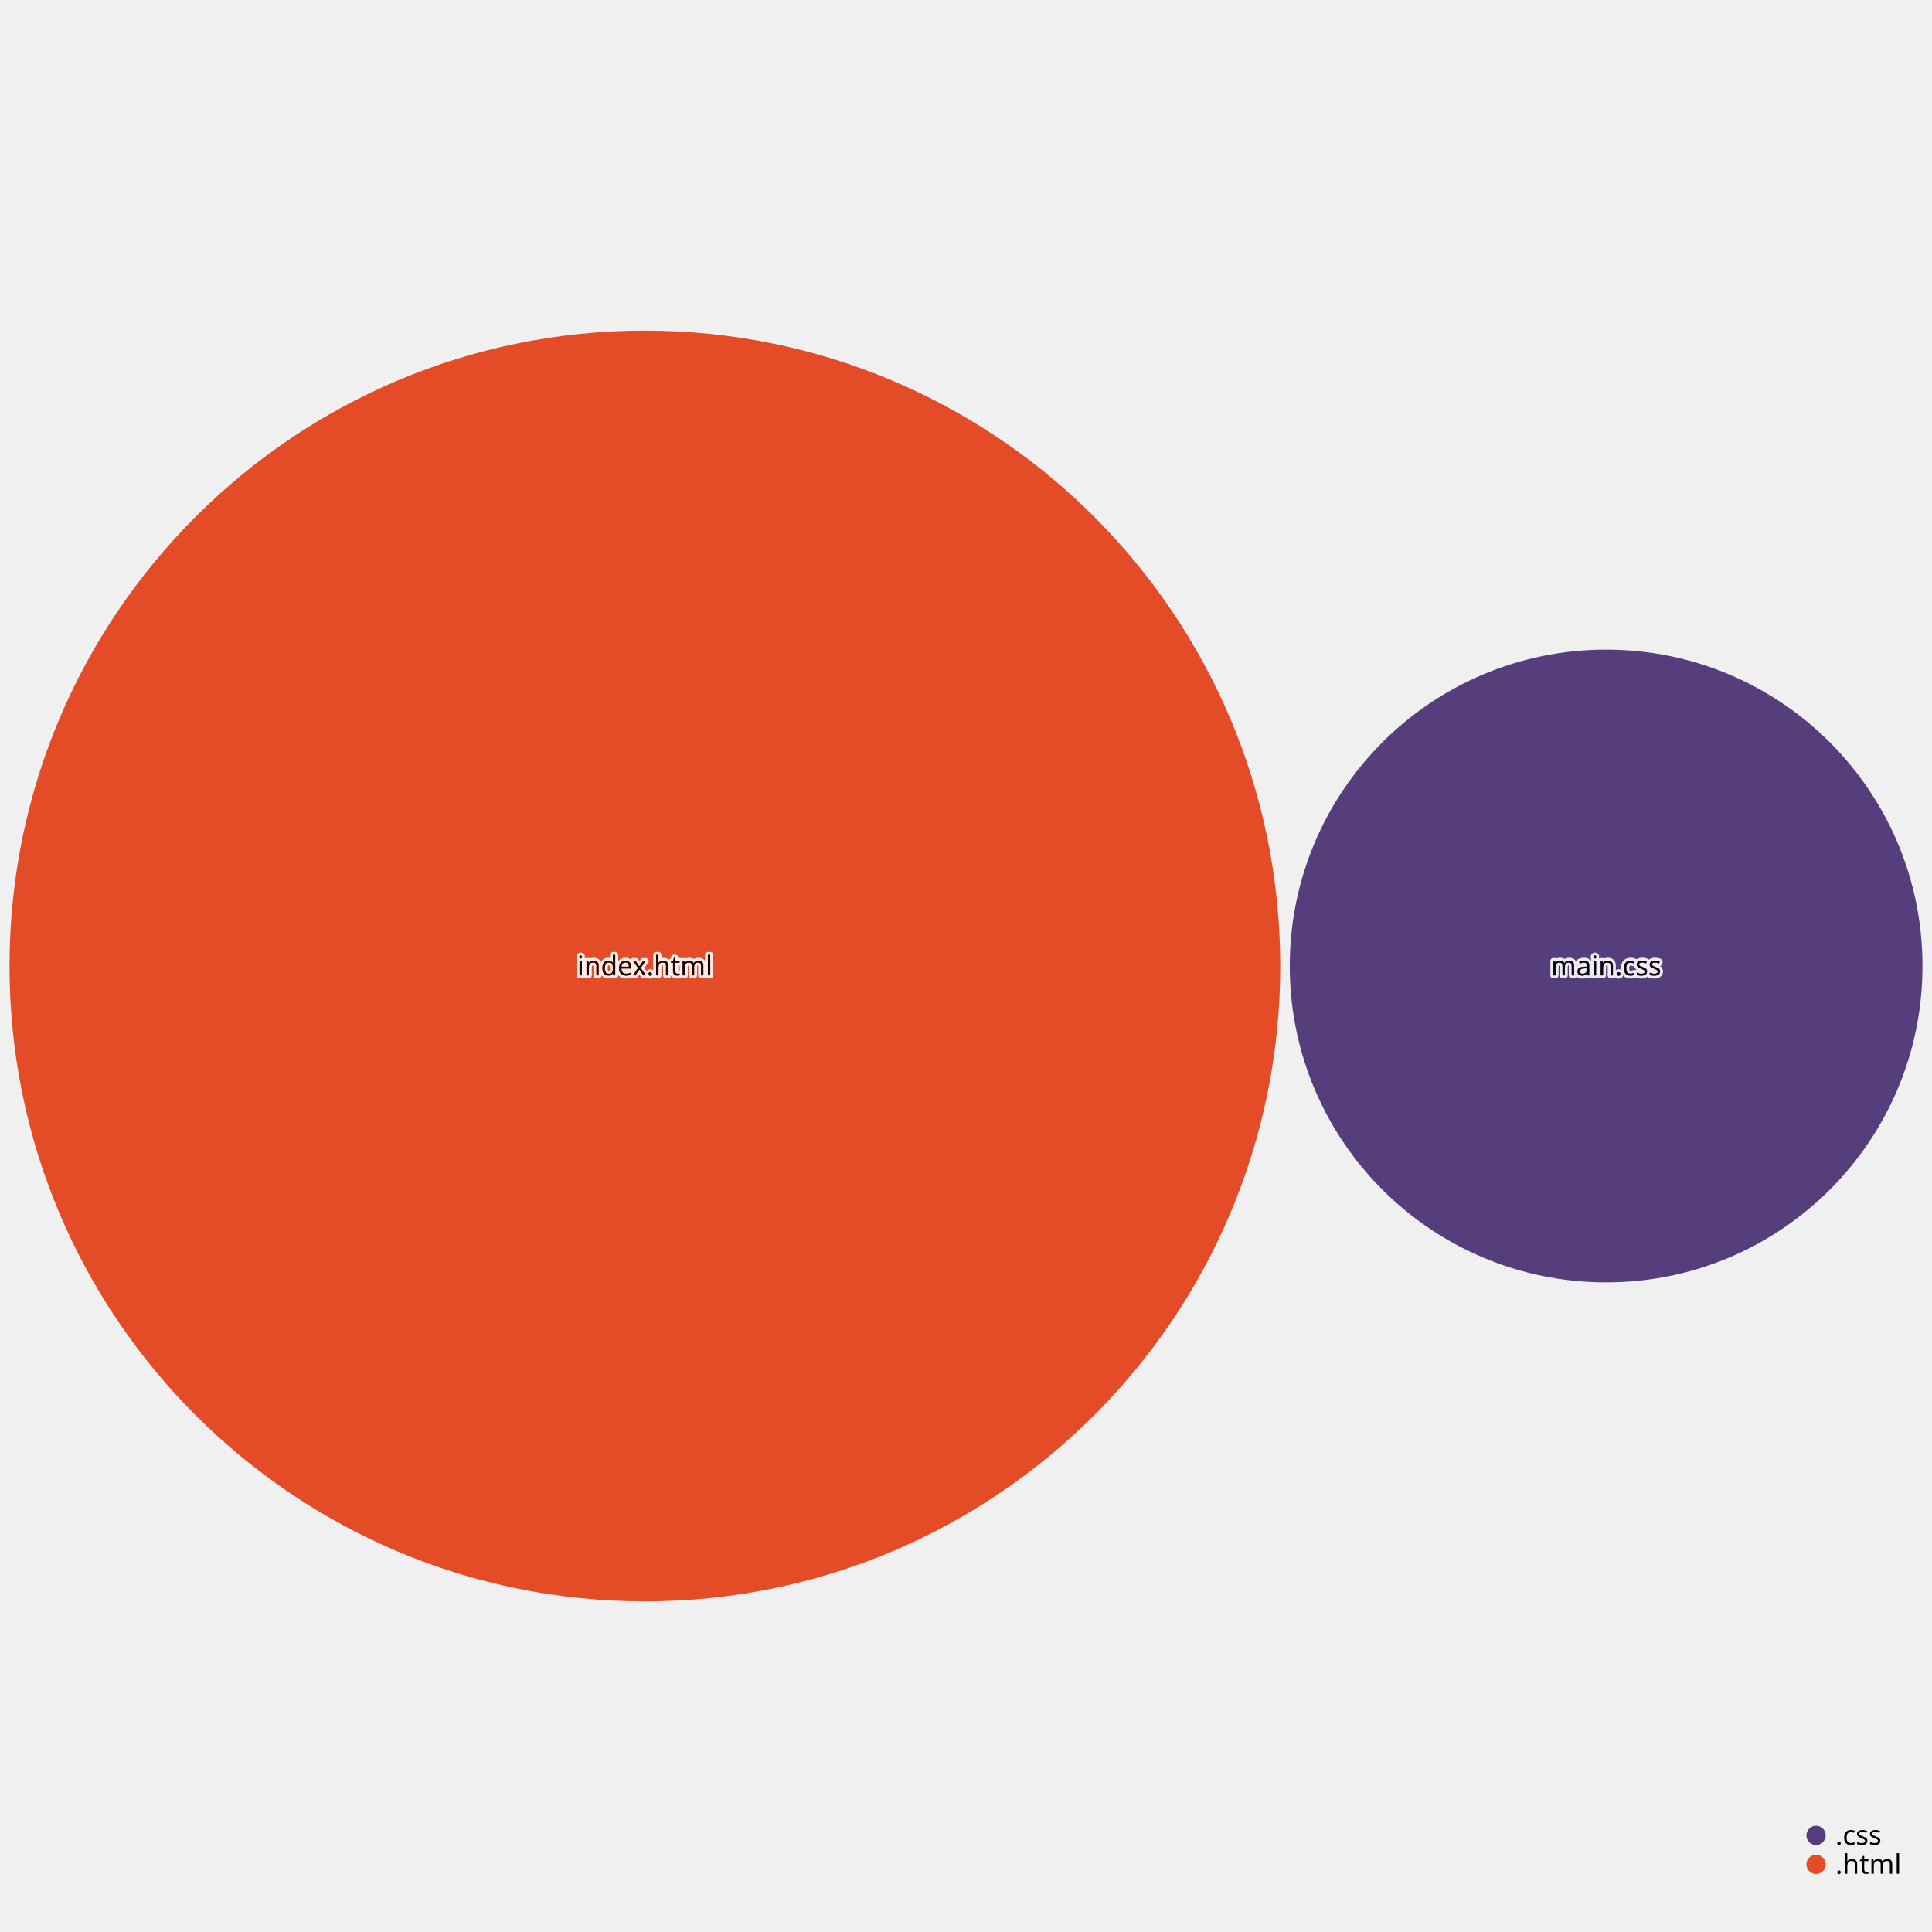
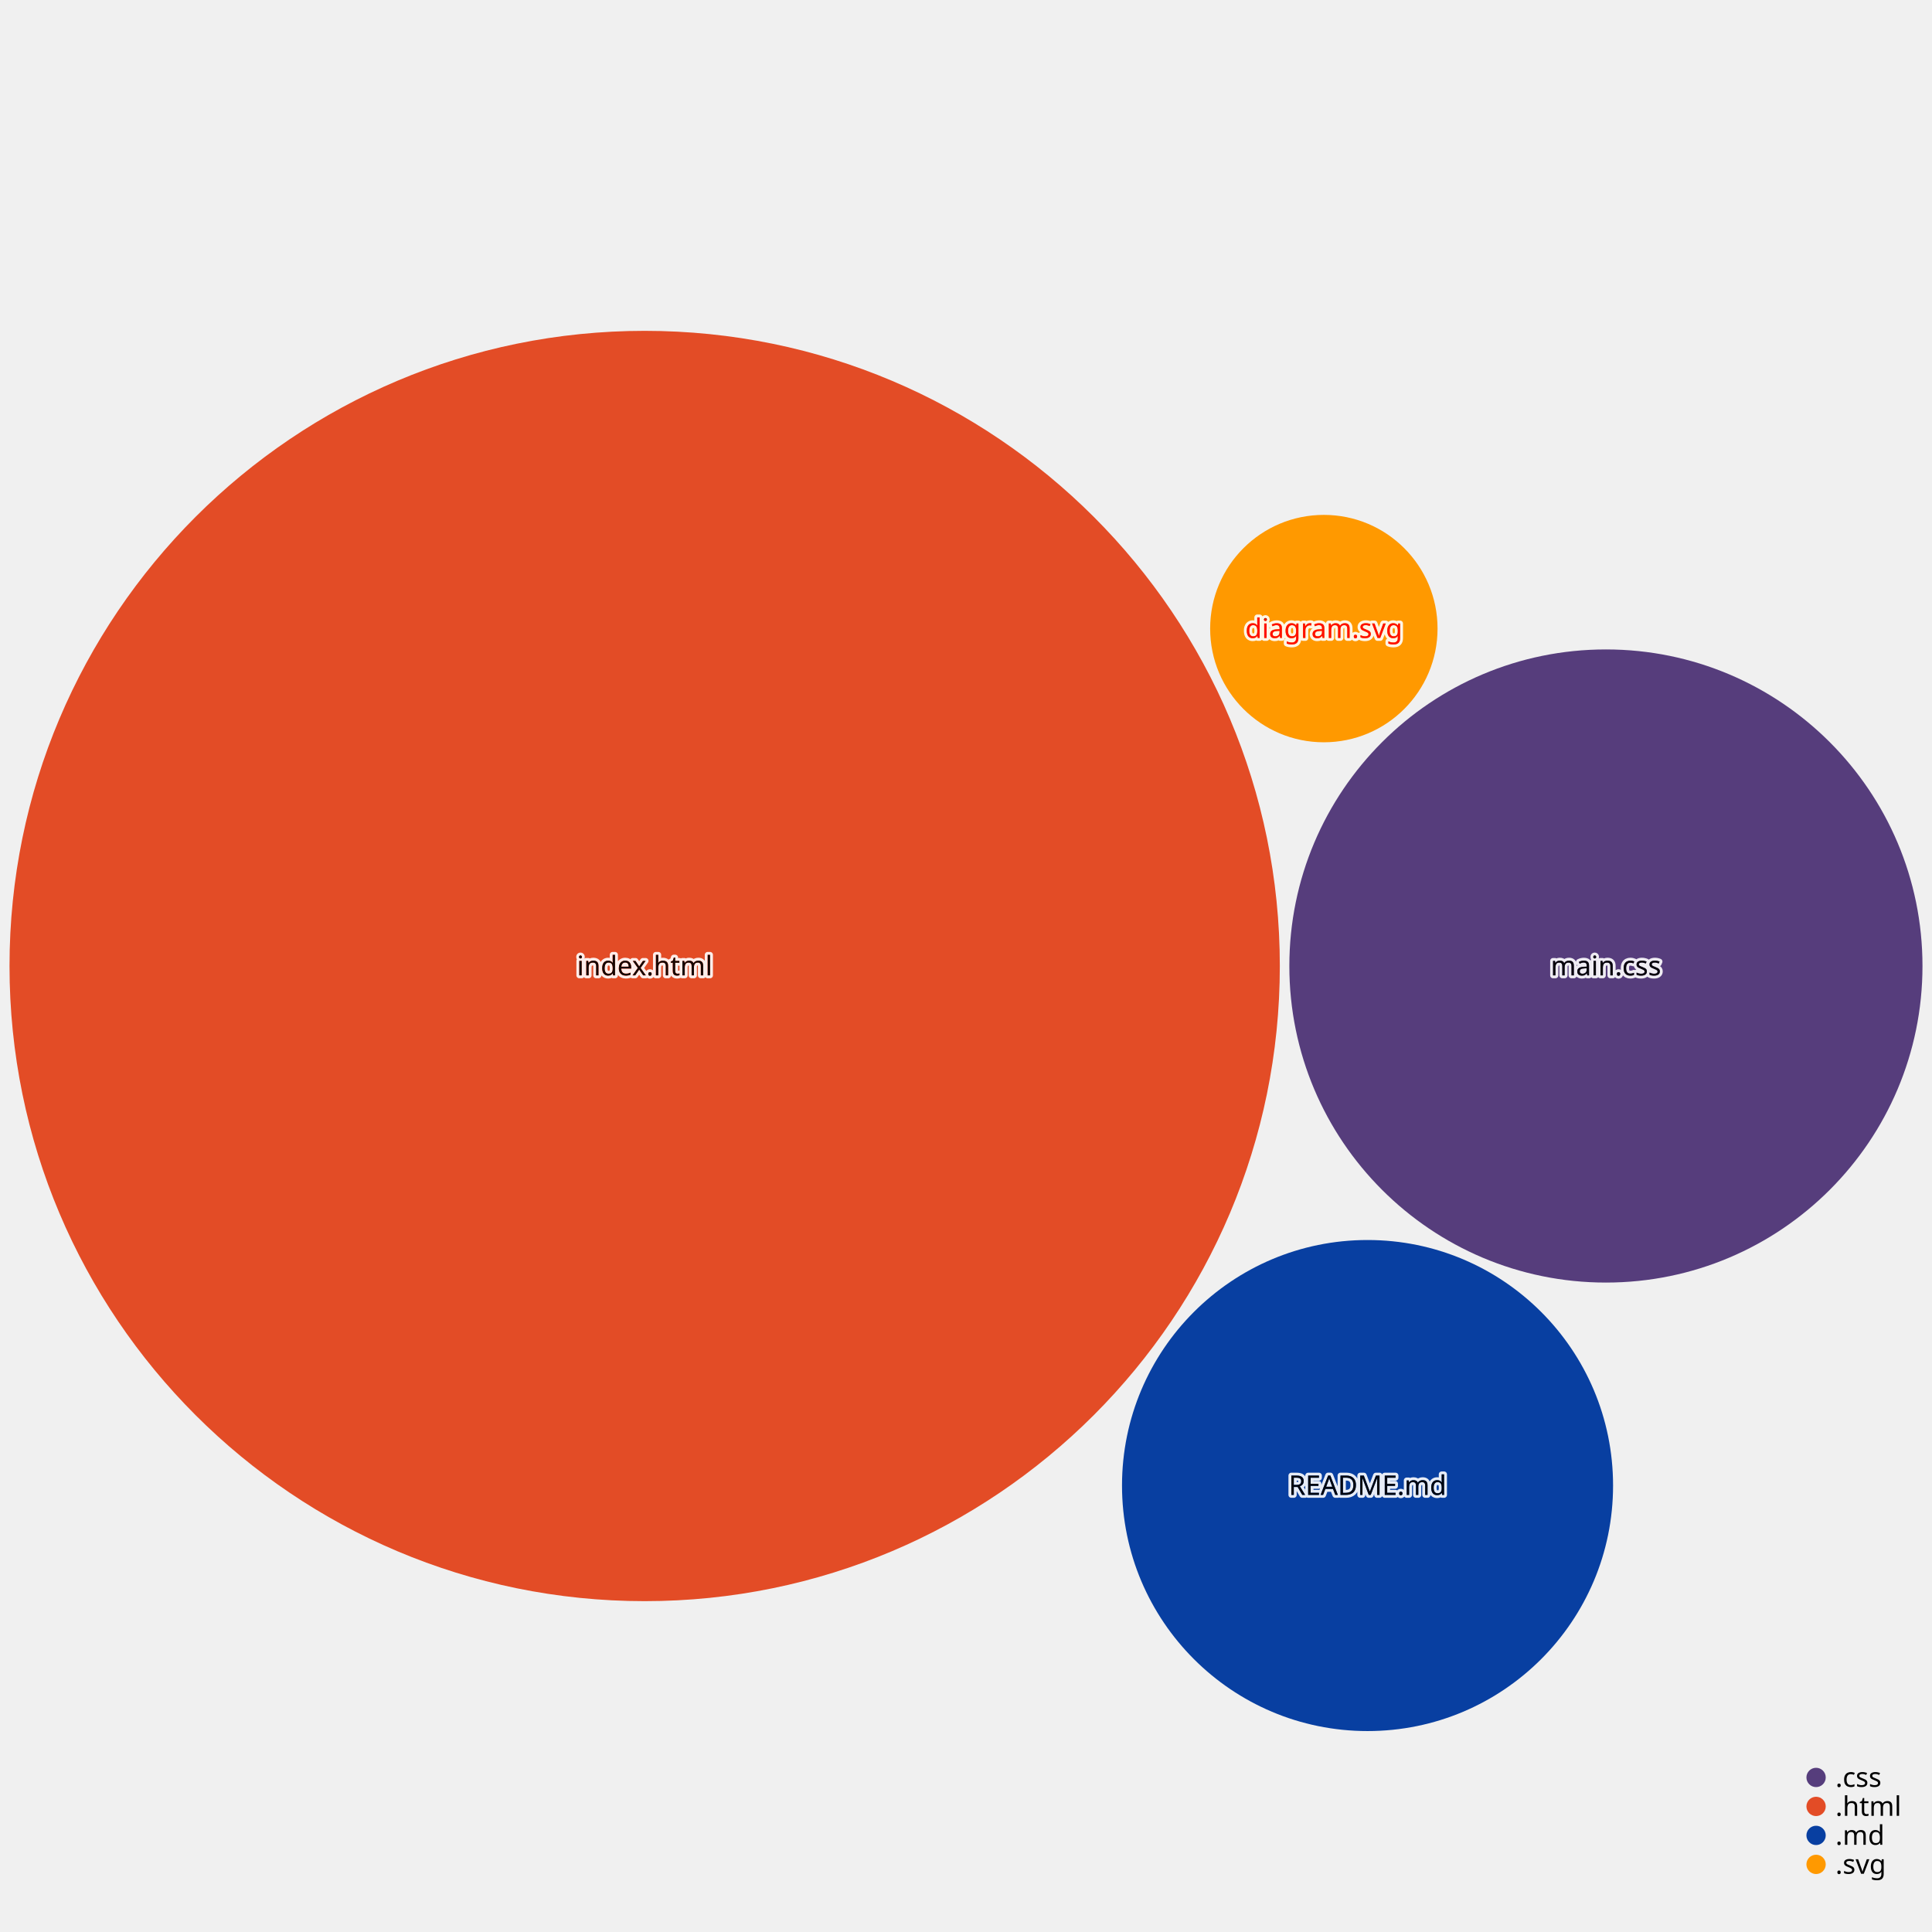
<svg xmlns="http://www.w3.org/2000/svg" width="1000" height="1000" style="background:white;font-family:sans-serif;overflow:visible">
  <defs>
    <filter id="glow" x="-50%" y="-50%" width="200%" height="200%">
      <feGaussianBlur stdDeviation="4" result="coloredBlur" />
      <feMerge>
        <feMergeNode in="coloredBlur" />
        <feMergeNode in="SourceGraphic" />
      </feMerge>
    </filter>
  </defs>
-   <g style="fill:#e34c26;transition:transform 0s ease-out, fill 0.1s ease-out" transform="translate(333.7867, 500)">
-     <circle style="transition:all 0.5s ease-out" r="328.861" stroke-width="0" stroke="#374151" />
+   <g style="fill:#e34c26;transition:transform 0s ease-out, fill 0.1s ease-out" transform="translate(333.6816, 500)">
+     <circle style="transition:all 0.5s ease-out" r="328.755" stroke-width="0" stroke="#374151" />
  </g>
-   <g style="fill:#563d7c;transition:transform 0s ease-out, fill 0.1s ease-out" transform="translate(831.3236, 500)">
-     <circle style="transition:all 0.5s ease-out" r="163.75" stroke-width="0" stroke="#374151" />
+   <g style="fill:#563d7c;transition:transform 0s ease-out, fill 0.1s ease-out" transform="translate(831.2185, 500)">
+     <circle style="transition:all 0.5s ease-out" r="163.855" stroke-width="0" stroke="#374151" />
  </g>
-   <g style="fill:#e34c26;transition:transform 0s ease-out" transform="translate(333.7867, 500)">
+   <g style="fill:#083fa1;transition:transform 0s ease-out, fill 0.1s ease-out" transform="translate(707.8361, 768.9109)">
+     <circle style="transition:all 0.5s ease-out" r="127.084" stroke-width="0" stroke="#374151" />
+   </g>
+   <g style="fill:#ff9900;transition:transform 0s ease-out, fill 0.1s ease-out" transform="translate(685.2209, 325.3562)">
+     <circle style="transition:all 0.5s ease-out" r="58.849" stroke-width="0" stroke="#374151" />
+   </g>
+   <g style="fill:#e34c26;transition:transform 0s ease-out" transform="translate(333.6816, 500)">
    <text style="pointer-events:none;opacity:0.9;font-size:14px;font-weight:500;transition:all 0.5s ease-out" fill="#4B5563" text-anchor="middle" dominant-baseline="middle" stroke="white" stroke-width="3" stroke-linejoin="round">index.html</text>
    <text style="pointer-events:none;opacity:1;font-size:14px;font-weight:500;transition:all 0.5s ease-out" text-anchor="middle" dominant-baseline="middle">index.html</text>
    <text style="pointer-events:none;opacity:0.9;font-size:14px;font-weight:500;mix-blend-mode:color-burn;transition:all 0.5s ease-out" fill="#110101" text-anchor="middle" dominant-baseline="middle">index.html</text>
  </g>
-   <g style="fill:#563d7c;transition:transform 0s ease-out" transform="translate(831.3236, 500)">
+   <g style="fill:#563d7c;transition:transform 0s ease-out" transform="translate(831.2185, 500)">
    <text style="pointer-events:none;opacity:0.9;font-size:14px;font-weight:500;transition:all 0.5s ease-out" fill="#4B5563" text-anchor="middle" dominant-baseline="middle" stroke="white" stroke-width="3" stroke-linejoin="round">main.css</text>
    <text style="pointer-events:none;opacity:1;font-size:14px;font-weight:500;transition:all 0.5s ease-out" text-anchor="middle" dominant-baseline="middle">main.css</text>
    <text style="pointer-events:none;opacity:0.9;font-size:14px;font-weight:500;mix-blend-mode:color-burn;transition:all 0.5s ease-out" fill="#110101" text-anchor="middle" dominant-baseline="middle">main.css</text>
  </g>
-   <g transform="translate(940, 950)">
+   <g style="fill:#083fa1;transition:transform 0s ease-out" transform="translate(707.8361, 768.9109)">
+     <text style="pointer-events:none;opacity:0.9;font-size:14px;font-weight:500;transition:all 0.5s ease-out" fill="#4B5563" text-anchor="middle" dominant-baseline="middle" stroke="white" stroke-width="3" stroke-linejoin="round">README.md</text>
+     <text style="pointer-events:none;opacity:1;font-size:14px;font-weight:500;transition:all 0.5s ease-out" text-anchor="middle" dominant-baseline="middle">README.md</text>
+     <text style="pointer-events:none;opacity:0.9;font-size:14px;font-weight:500;mix-blend-mode:color-burn;transition:all 0.5s ease-out" fill="#110101" text-anchor="middle" dominant-baseline="middle">README.md</text>
+   </g>
+   <g style="fill:#ff9900;transition:transform 0s ease-out" transform="translate(685.2209, 325.3562)">
+     <text style="pointer-events:none;opacity:0.9;font-size:14px;font-weight:500;transition:all 0.5s ease-out" fill="#4B5563" text-anchor="middle" dominant-baseline="middle" stroke="white" stroke-width="3" stroke-linejoin="round">diagram.svg</text>
+     <text style="pointer-events:none;opacity:1;font-size:14px;font-weight:500;transition:all 0.5s ease-out" text-anchor="middle" dominant-baseline="middle">diagram.svg</text>
+     <text style="pointer-events:none;opacity:0.9;font-size:14px;font-weight:500;mix-blend-mode:color-burn;transition:all 0.5s ease-out" fill="#110101" text-anchor="middle" dominant-baseline="middle">diagram.svg</text>
+   </g>
+   <g transform="translate(940, 920)">
    <g transform="translate(0, 0)">
      <circle r="5" fill="#563d7c" />
      <text x="10" style="font-size:14px;font-weight:300" dominant-baseline="middle">.css</text>
    </g>
    <g transform="translate(0, 15)">
      <circle r="5" fill="#e34c26" />
      <text x="10" style="font-size:14px;font-weight:300" dominant-baseline="middle">.html</text>
    </g>
+     <g transform="translate(0, 30)">
+       <circle r="5" fill="#083fa1" />
+       <text x="10" style="font-size:14px;font-weight:300" dominant-baseline="middle">.md</text>
+     </g>
+     <g transform="translate(0, 45)">
+       <circle r="5" fill="#ff9900" />
+       <text x="10" style="font-size:14px;font-weight:300" dominant-baseline="middle">.svg</text>
+     </g>
    <g fill="#9CA3AF" style="font-weight:300;font-style:italic;font-size:12px">each dot sized by file size</g>
  </g>
</svg>
